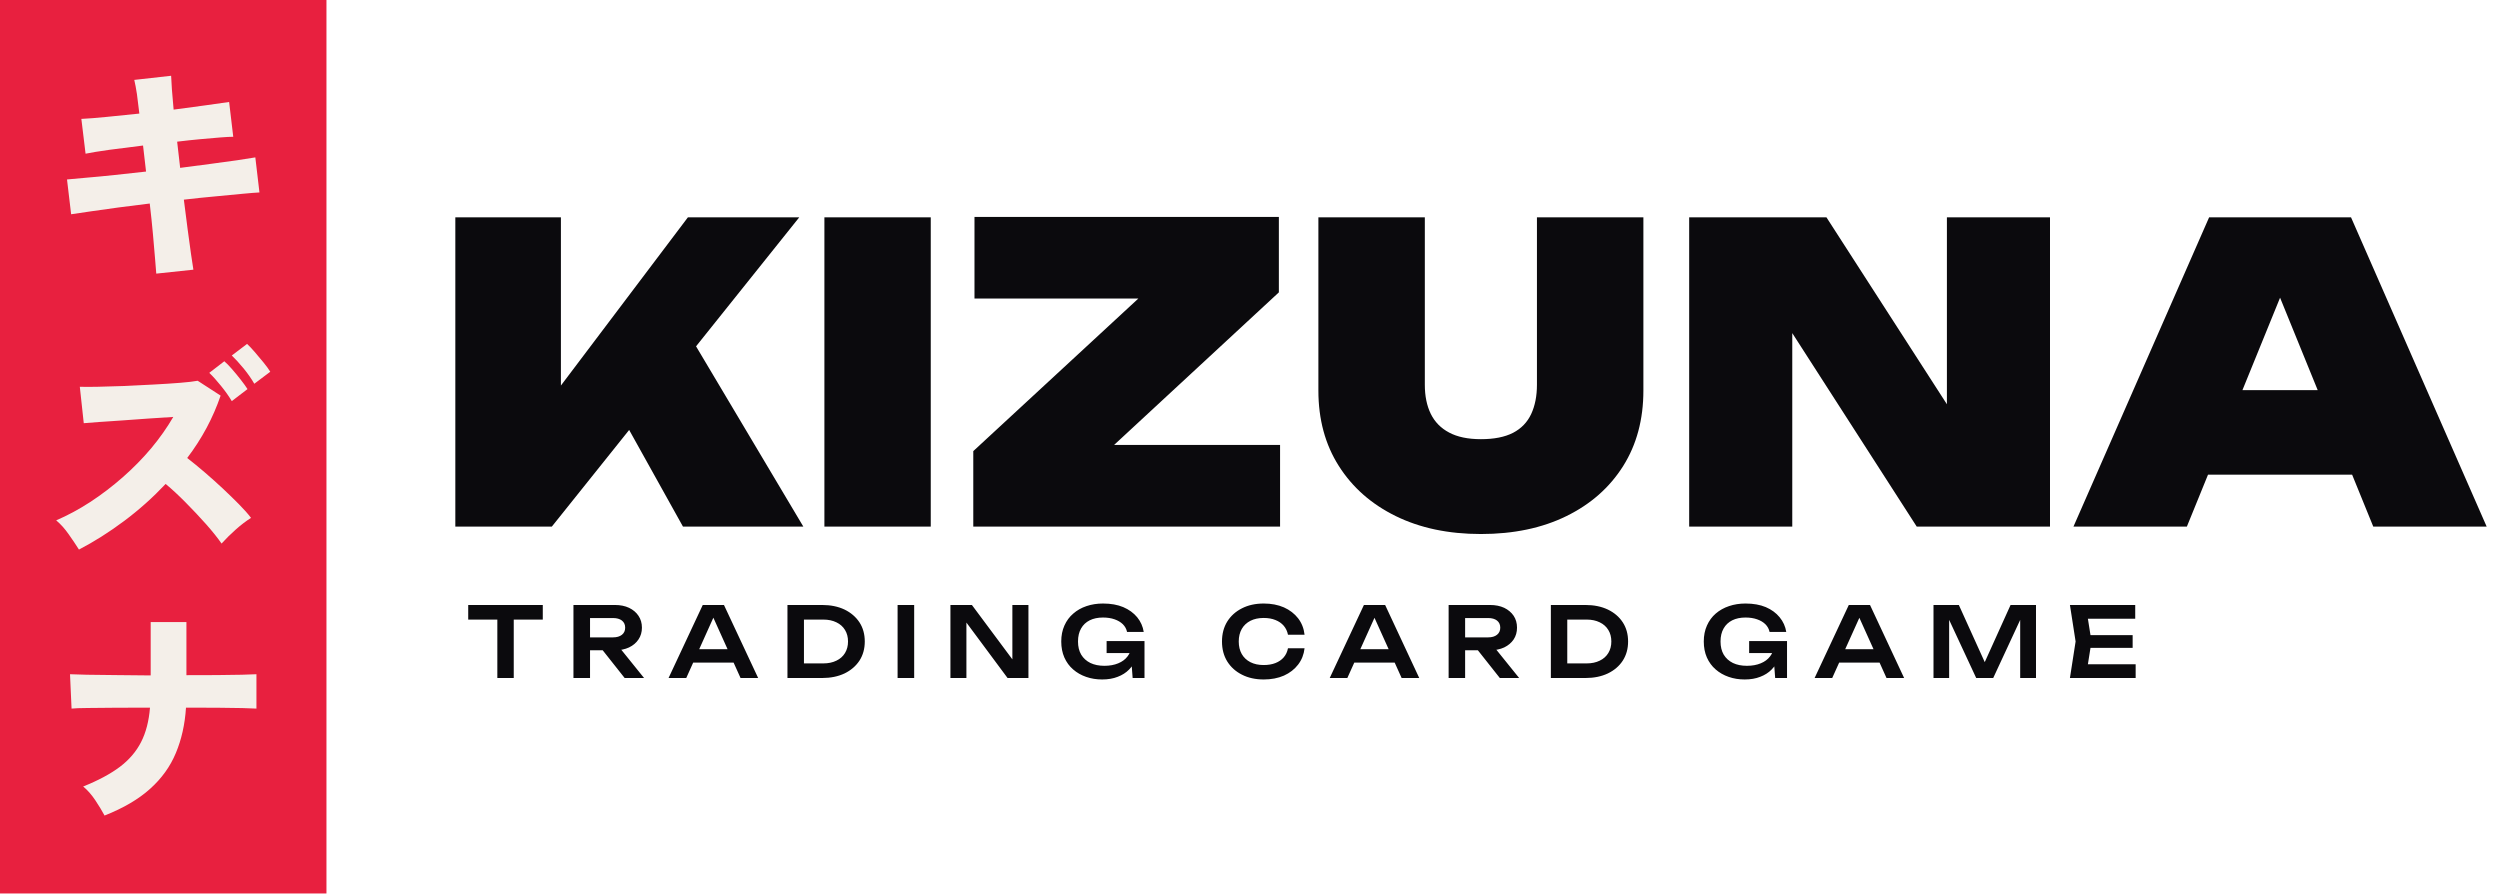
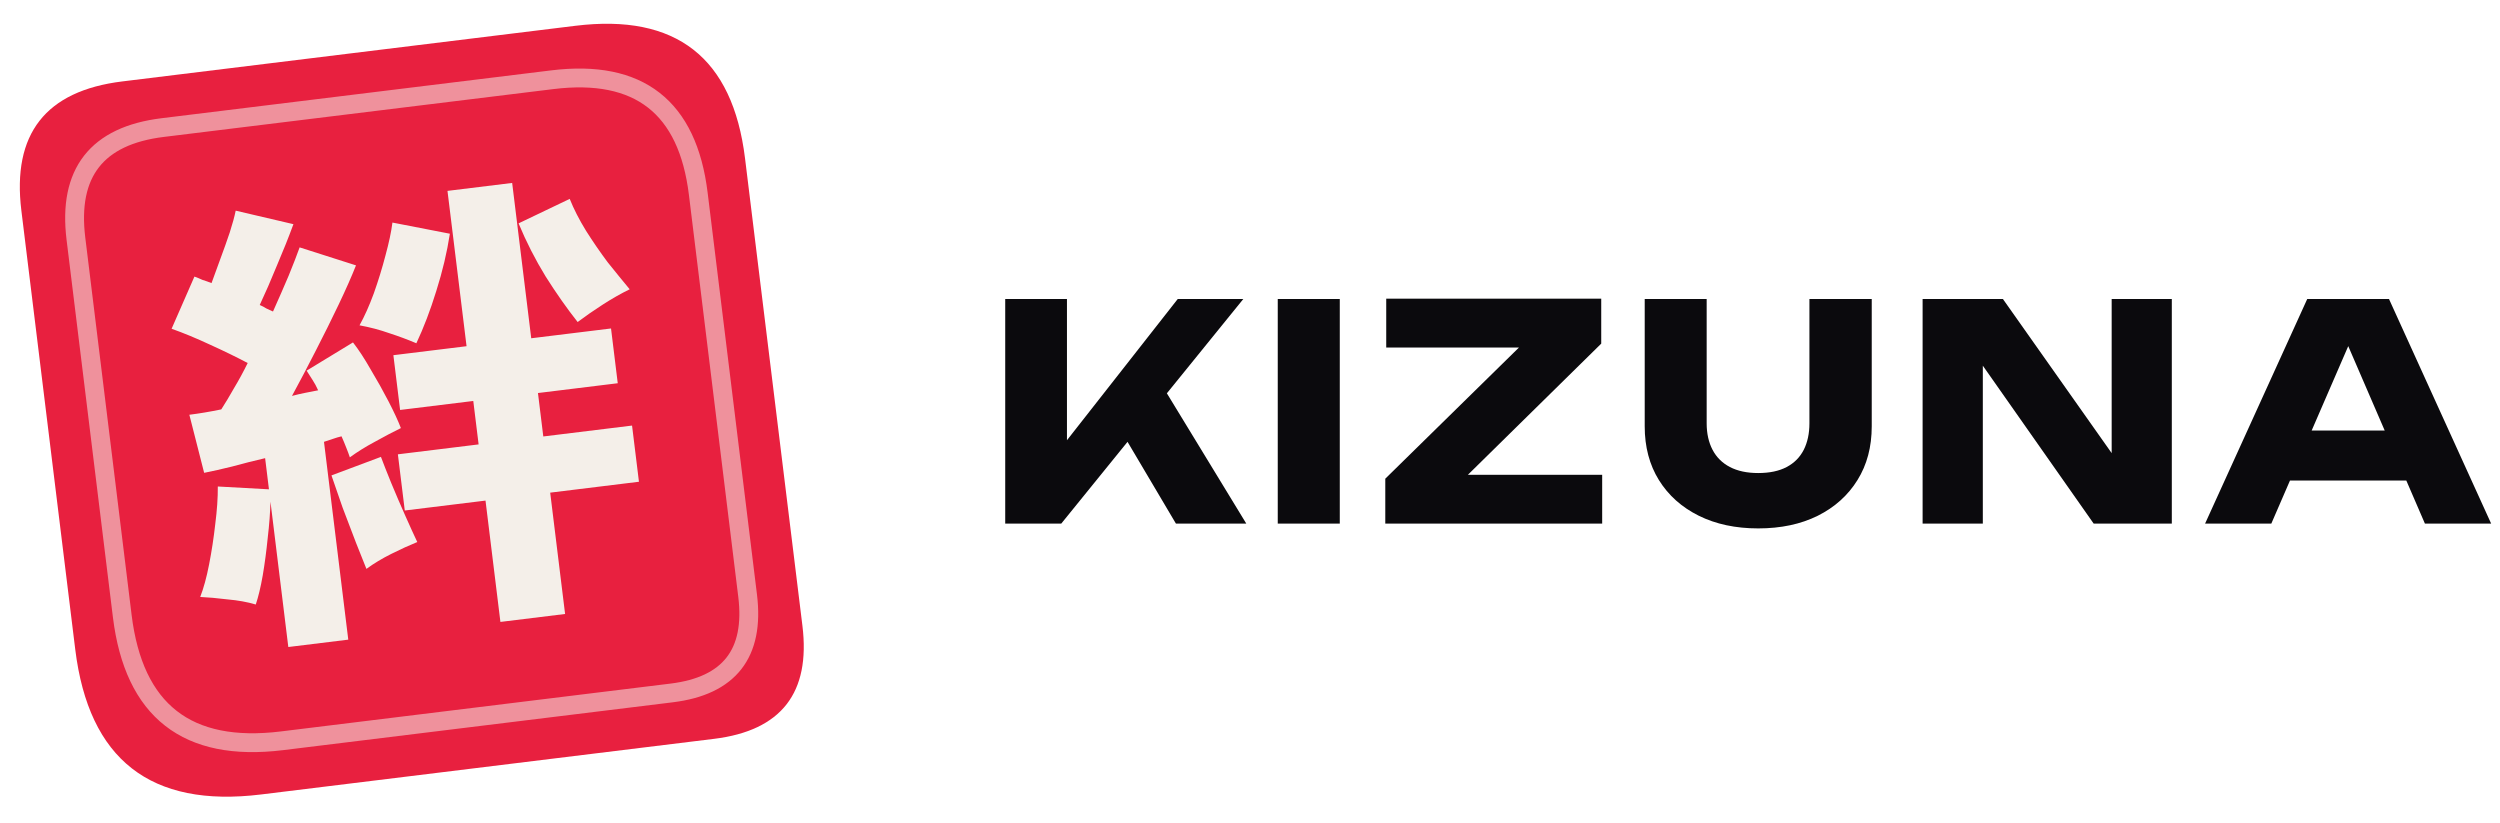
- <svg xmlns="http://www.w3.org/2000/svg" viewBox="0 0 291 104" role="img" aria-label="Kizuna — Trading Card Game">
-   <rect width="38" height="104" fill="#E8203F" />
-   <path fill="#F4EFE9" d="M22.51 31.39L18.19 31.85Q18.16 31.34 18.05 30.12Q17.95 28.91 17.80 27.23Q17.65 25.56 17.43 23.69L17.43 23.69Q15.57 23.91 13.79 24.15Q12.01 24.40 10.58 24.60Q9.15 24.80 8.28 24.94L8.28 24.94L7.80 20.89Q8.66 20.81 10.10 20.68Q11.55 20.56 13.34 20.37Q15.14 20.18 17.00 19.97L17.00 19.97L16.65 16.94Q14.57 17.19 12.72 17.44Q10.87 17.70 9.96 17.89L9.96 17.89L9.47 13.84Q10.55 13.79 12.39 13.61Q14.22 13.43 16.22 13.22L16.22 13.22Q16.08 11.95 15.94 10.96Q15.79 9.98 15.63 9.30L15.63 9.30L19.92 8.82Q19.95 9.41 20.01 10.41Q20.08 11.41 20.21 12.76L20.21 12.76Q22.24 12.49 23.99 12.25Q25.75 12.00 26.67 11.87L26.67 11.87L27.15 15.92Q26.64 15.92 25.63 16.00Q24.62 16.08 23.32 16.20Q22.02 16.32 20.62 16.49L20.62 16.49L20.97 19.54Q22.78 19.29 24.48 19.08Q26.18 18.86 27.56 18.66Q28.94 18.46 29.72 18.32L29.72 18.32L30.20 22.40Q29.58 22.43 28.21 22.56Q26.83 22.70 25.06 22.86Q23.29 23.02 21.40 23.24L21.40 23.24Q21.62 25.04 21.84 26.68Q22.05 28.31 22.23 29.54Q22.40 30.77 22.51 31.39L22.51 31.39ZM9.19 63.97L9.19 63.97Q8.70 63.19 8.01 62.21Q7.32 61.22 6.54 60.57L6.54 60.57Q8.54 59.71 10.51 58.43Q12.48 57.14 14.29 55.55Q16.10 53.96 17.60 52.18Q19.09 50.39 20.17 48.53L20.17 48.53Q18.82 48.61 17.26 48.72Q15.69 48.83 14.21 48.94Q12.72 49.04 11.53 49.12Q10.35 49.21 9.75 49.26L9.75 49.26L9.29 45.02Q10.00 45.05 11.39 45.02Q12.78 44.99 14.48 44.93Q16.18 44.86 17.88 44.76Q19.58 44.67 20.96 44.56Q22.33 44.45 23.01 44.32L23.01 44.32L25.68 46.05Q25.03 47.96 24.05 49.80Q23.06 51.64 21.79 53.31L21.79 53.31Q22.77 54.07 23.83 54.98Q24.90 55.90 25.93 56.86Q26.95 57.82 27.82 58.70Q28.68 59.57 29.22 60.28L29.22 60.28Q28.30 60.87 27.44 61.64Q26.57 62.41 25.79 63.27L25.79 63.27Q25.12 62.30 24.00 61.03Q22.87 59.76 21.63 58.51Q20.39 57.25 19.28 56.33L19.28 56.33Q17.04 58.71 14.44 60.65Q11.83 62.60 9.19 63.97ZM28.81 45.29L26.98 46.69Q26.47 45.83 25.72 44.91Q24.98 43.99 24.36 43.40L24.36 43.40L26.11 42.05Q26.49 42.37 27.02 42.98Q27.55 43.59 28.04 44.22Q28.54 44.86 28.81 45.29L28.81 45.29ZM31.46 43.27L29.60 44.67Q29.11 43.81 28.36 42.89Q27.60 41.97 26.98 41.38L26.98 41.38L28.76 40.03Q29.11 40.35 29.64 40.96Q30.16 41.56 30.68 42.20Q31.19 42.83 31.46 43.27L31.46 43.27ZM12.17 94.93L12.17 94.93Q11.74 94.12 11.08 93.13Q10.41 92.14 9.68 91.55L9.68 91.55Q12.30 90.50 13.94 89.27Q15.57 88.04 16.42 86.38Q17.27 84.72 17.46 82.37L17.46 82.37Q15.38 82.37 13.49 82.38Q11.60 82.40 10.24 82.41Q8.88 82.42 8.33 82.48L8.33 82.48L8.15 78.48Q8.71 78.51 10.12 78.54Q11.52 78.56 13.46 78.58Q15.41 78.59 17.54 78.62L17.54 78.62L17.54 72.41L21.70 72.41L21.70 78.59Q23.59 78.59 25.25 78.58Q26.91 78.56 28.13 78.54Q29.34 78.51 29.85 78.48L29.85 78.48L29.85 82.48Q29.42 82.45 28.22 82.42Q27.02 82.40 25.32 82.38Q23.62 82.37 21.65 82.37L21.65 82.37Q21.46 85.29 20.47 87.65Q19.49 90.01 17.47 91.82Q15.46 93.63 12.17 94.93Z" />
-   <path fill="#0b0a0d" d="M64.23 61.30L53 61.30L53 25.30L65.29 25.30L65.29 51.65L62.17 49.01L80.07 25.30L93.03 25.30L64.23 61.30ZM79.50 61.30L70.28 44.74L79.40 37.59L93.51 61.30L79.50 61.30ZM95.96 61.30L95.96 25.30L108.34 25.30L108.34 61.30L95.96 61.30ZM149 61.30L113.29 61.30L113.29 52.51L134.84 32.59L144.15 34.75L113.43 34.75L113.43 25.25L148.86 25.25L148.86 34.03L127.35 53.95L119.38 51.79L149 51.79L149 61.30ZM165.85 25.30L165.85 44.79Q165.85 46.75 166.54 48.17Q167.24 49.59 168.68 50.35Q170.12 51.12 172.38 51.12L172.38 51.12Q174.68 51.12 176.12 50.38Q177.56 49.63 178.23 48.19Q178.90 46.75 178.90 44.79L178.90 44.79L178.90 25.30L191.29 25.30L191.29 45.46Q191.29 50.50 188.94 54.24Q186.58 57.99 182.34 60.07Q178.09 62.16 172.38 62.16L172.38 62.16Q166.71 62.16 162.46 60.07Q158.22 57.99 155.84 54.24Q153.46 50.50 153.46 45.46L153.46 45.46L153.46 25.30L165.85 25.30ZM212.60 25.30L229.98 52.27L226.62 53.09L226.62 25.30L238.62 25.30L238.62 61.30L223.11 61.30L205.26 33.55L208.62 32.74L208.62 61.30L196.62 61.30L196.62 25.30L212.60 25.30ZM277.45 55.25L252.92 55.25L252.92 45.41L277.45 45.41L277.45 55.25ZM257.14 25.30L273.66 25.30L289.45 61.30L276.25 61.30L263.82 30.77L266.98 30.77L254.55 61.30L241.35 61.30L257.14 25.30Z" />
-   <path fill="#0b0a0d" d="M57.89 78.92L57.89 71.28L59.80 71.28L59.80 78.92L57.89 78.92ZM54.50 72.12L54.50 70.42L63.18 70.42L63.18 72.12L54.50 72.12ZM68.09 75.69L68.09 74.19L71.36 74.19Q72.01 74.19 72.39 73.89Q72.77 73.59 72.77 73.06L72.77 73.06Q72.77 72.53 72.39 72.23Q72.01 71.94 71.36 71.94L71.36 71.94L67.81 71.94L68.68 70.95L68.68 78.92L66.75 78.92L66.75 70.42L71.59 70.42Q72.52 70.42 73.22 70.75Q73.93 71.09 74.32 71.68Q74.72 72.27 74.72 73.06L74.72 73.06Q74.72 73.84 74.32 74.43Q73.93 75.02 73.22 75.36Q72.52 75.69 71.59 75.69L71.59 75.69L68.09 75.69ZM72.71 78.92L69.56 74.94L71.76 74.94L74.97 78.92L72.71 78.92ZM85.94 77.13L80.05 77.13L80.05 75.57L85.94 75.57L85.94 77.13ZM81.80 70.42L84.27 70.42L88.25 78.92L86.20 78.92L82.72 71.20L83.35 71.20L79.88 78.92L77.82 78.92L81.80 70.42ZM91.66 70.42L95.70 70.42Q97.18 70.42 98.30 70.95Q99.41 71.49 100.04 72.44Q100.66 73.39 100.66 74.67L100.66 74.67Q100.66 75.94 100.04 76.90Q99.41 77.85 98.30 78.39Q97.18 78.92 95.70 78.92L95.70 78.92L91.66 78.92L91.66 70.42ZM93.58 71.18L93.58 78.16L92.60 77.22L95.84 77.22Q96.71 77.22 97.36 76.90Q98.01 76.59 98.36 76.01Q98.71 75.43 98.71 74.67L98.71 74.67Q98.71 73.90 98.36 73.33Q98.01 72.75 97.36 72.44Q96.71 72.12 95.84 72.12L95.84 72.12L92.60 72.12L93.58 71.18ZM104.48 78.92L104.48 70.42L106.41 70.42L106.41 78.92L104.48 78.92ZM113.13 70.42L118.51 77.65L117.84 77.75L117.84 70.42L119.71 70.42L119.71 78.92L117.28 78.92L111.84 71.59L112.49 71.49L112.49 78.92L110.63 78.92L110.63 70.42L113.13 70.42ZM131.71 75.15L132.54 75.24Q132.53 76.01 132.24 76.70Q131.95 77.40 131.42 77.94Q130.89 78.48 130.10 78.78Q129.32 79.09 128.29 79.09L128.29 79.09Q127.29 79.09 126.43 78.79Q125.56 78.49 124.91 77.92Q124.26 77.36 123.89 76.53Q123.53 75.71 123.53 74.67L123.53 74.67Q123.53 73.63 123.90 72.81Q124.27 71.98 124.93 71.42Q125.58 70.85 126.47 70.55Q127.35 70.25 128.39 70.25L128.39 70.25Q129.75 70.25 130.75 70.67Q131.75 71.10 132.37 71.85Q132.98 72.60 133.13 73.56L133.13 73.56L131.19 73.56Q131.08 73.04 130.70 72.66Q130.32 72.29 129.74 72.09Q129.15 71.88 128.39 71.88L128.39 71.88Q127.50 71.88 126.85 72.20Q126.19 72.53 125.84 73.15Q125.48 73.77 125.48 74.67L125.48 74.67Q125.48 75.57 125.85 76.20Q126.23 76.83 126.92 77.17Q127.61 77.50 128.55 77.50L128.55 77.50Q129.47 77.50 130.16 77.21Q130.85 76.93 131.25 76.40Q131.66 75.87 131.71 75.15L131.71 75.15ZM131.97 76.02L128.81 76.02L128.81 74.62L133.22 74.62L133.22 78.92L131.84 78.92L131.58 75.47L131.97 76.02ZM149.92 75.46L151.85 75.46Q151.73 76.54 151.10 77.36Q150.47 78.18 149.45 78.64Q148.42 79.09 147.10 79.09L147.10 79.09Q145.65 79.09 144.56 78.53Q143.47 77.98 142.85 76.99Q142.24 76.00 142.24 74.67L142.24 74.67Q142.24 73.34 142.85 72.35Q143.47 71.36 144.56 70.81Q145.65 70.25 147.10 70.25L147.10 70.25Q148.42 70.25 149.45 70.70Q150.47 71.16 151.10 71.97Q151.73 72.79 151.85 73.88L151.85 73.88L149.92 73.88Q149.80 73.28 149.43 72.84Q149.05 72.40 148.46 72.17Q147.88 71.93 147.09 71.93L147.09 71.93Q146.20 71.93 145.55 72.26Q144.89 72.60 144.54 73.21Q144.19 73.83 144.19 74.67L144.19 74.67Q144.19 75.51 144.54 76.13Q144.89 76.74 145.55 77.08Q146.20 77.41 147.09 77.41L147.09 77.41Q147.88 77.41 148.46 77.18Q149.05 76.95 149.43 76.51Q149.80 76.08 149.92 75.46L149.92 75.46ZM162.89 77.13L157.00 77.13L157.00 75.57L162.89 75.57L162.89 77.13ZM158.76 70.42L161.23 70.42L165.20 78.92L163.15 78.92L159.67 71.20L160.31 71.20L156.83 78.92L154.78 78.92L158.76 70.42ZM169.95 75.69L169.95 74.19L173.23 74.19Q173.87 74.19 174.25 73.89Q174.63 73.59 174.63 73.06L174.63 73.06Q174.63 72.53 174.25 72.23Q173.87 71.94 173.23 71.94L173.23 71.94L169.67 71.94L170.54 70.95L170.54 78.92L168.62 78.92L168.62 70.42L173.45 70.42Q174.38 70.42 175.09 70.75Q175.79 71.09 176.19 71.68Q176.58 72.27 176.58 73.06L176.58 73.06Q176.58 73.84 176.19 74.43Q175.79 75.02 175.09 75.36Q174.38 75.69 173.45 75.69L173.45 75.69L169.95 75.69ZM174.58 78.92L171.43 74.94L173.62 74.94L176.83 78.92L174.58 78.92ZM180.52 70.42L184.55 70.42Q186.03 70.42 187.15 70.95Q188.27 71.49 188.89 72.44Q189.51 73.39 189.51 74.67L189.51 74.67Q189.51 75.94 188.89 76.90Q188.27 77.85 187.15 78.39Q186.03 78.92 184.55 78.92L184.55 78.92L180.52 78.92L180.52 70.42ZM182.43 71.18L182.43 78.16L181.46 77.22L184.70 77.22Q185.56 77.22 186.21 76.90Q186.86 76.59 187.21 76.01Q187.56 75.43 187.56 74.67L187.56 74.67Q187.56 73.90 187.21 73.33Q186.86 72.75 186.21 72.44Q185.56 72.12 184.70 72.12L184.70 72.12L181.46 72.12L182.43 71.18ZM206.50 75.15L207.33 75.24Q207.32 76.01 207.03 76.70Q206.74 77.40 206.21 77.94Q205.68 78.48 204.89 78.78Q204.11 79.09 203.08 79.09L203.08 79.09Q202.08 79.09 201.22 78.79Q200.35 78.49 199.70 77.92Q199.05 77.36 198.68 76.53Q198.32 75.71 198.32 74.67L198.32 74.67Q198.32 73.63 198.69 72.81Q199.06 71.98 199.71 71.42Q200.37 70.85 201.26 70.55Q202.14 70.25 203.18 70.25L203.18 70.25Q204.54 70.25 205.54 70.67Q206.54 71.10 207.15 71.85Q207.77 72.60 207.92 73.56L207.92 73.56L205.98 73.56Q205.87 73.04 205.49 72.66Q205.11 72.29 204.53 72.09Q203.94 71.88 203.18 71.88L203.18 71.88Q202.29 71.88 201.64 72.20Q200.98 72.53 200.63 73.15Q200.27 73.77 200.27 74.67L200.27 74.67Q200.27 75.57 200.64 76.20Q201.02 76.83 201.71 77.17Q202.40 77.50 203.34 77.50L203.34 77.50Q204.26 77.50 204.95 77.21Q205.64 76.93 206.04 76.40Q206.45 75.87 206.50 75.15L206.50 75.15ZM206.76 76.02L203.60 76.02L203.60 74.62L208.01 74.62L208.01 78.92L206.63 78.92L206.37 75.47L206.76 76.02ZM219.33 77.13L213.44 77.13L213.44 75.57L219.33 75.57L219.33 77.13ZM215.20 70.42L217.67 70.42L221.64 78.92L219.59 78.92L216.11 71.20L216.75 71.20L213.27 78.92L211.22 78.92L215.20 70.42ZM234.03 70.42L236.99 70.42L236.99 78.92L235.15 78.92L235.15 71.07L235.64 71.10L232.01 78.92L230.03 78.92L226.40 71.12L226.88 71.08L226.88 78.92L225.06 78.92L225.06 70.42L228.01 70.42L231.44 77.99L230.61 77.99L234.03 70.42ZM242.16 73.93L248.24 73.93L248.24 75.41L242.16 75.41L242.16 73.93ZM242.88 71.07L243.45 74.67L242.88 78.27L242.04 77.32L248.59 77.32L248.59 78.92L240.94 78.92L241.60 74.67L240.94 70.42L248.54 70.42L248.54 72.02L242.04 72.02L242.88 71.07Z" />
+ <svg xmlns="http://www.w3.org/2000/svg" viewBox="0 0 345 113.44" role="img" aria-label="Kizuna">
+   <g transform="rotate(-7 56.72 56.72)">
+     <path fill="#E8203F" d="M22.72 6.72H85.72Q106.72 6.72 106.72 27.72V92.72Q106.72 106.72 92.72 106.72H29.72Q6.72 106.72 6.72 83.72V22.72Q6.72 6.72 22.72 6.72Z" />
+     <path fill="none" stroke="#F4EFE9" stroke-opacity=".55" stroke-width="2.6" d="M27.48 13.72H81.66Q99.72 13.72 99.72 31.78V87.68Q99.72 99.72 87.68 99.72H33.5Q13.72 99.72 13.72 79.94V27.48Q13.72 13.72 27.48 13.72Z" />
+     <path transform="translate(56.72 56.72) scale(0.065641) translate(-498.5 387)" fill="#F4EFE9" d="M182.0 74.0L182.0 -234.0Q177.0 -200.0 167.0 -159.0Q158.0 -119.0 147.0 -82.0Q136.0 -46.0 125.0 -23.0Q100.0 -34.0 67.0 -41.0Q35.0 -49.0 11.0 -53.0Q25.0 -79.0 38.0 -119.0Q51.0 -159.0 61.0 -201.0Q72.0 -244.0 76.0 -279.0L182.0 -260.0L182.0 -326.0Q145.0 -322.0 111.0 -317.0Q78.0 -313.0 51.0 -311.0L35.0 -436.0Q66.0 -436.0 103.0 -439.0Q118.0 -457.0 135.0 -480.0Q153.0 -503.0 170.0 -529.0Q137.0 -552.0 96.0 -577.0Q56.0 -602.0 20.0 -620.0L81.0 -723.0Q89.0 -719.0 97.0 -714.0Q106.0 -710.0 115.0 -705.0Q127.0 -728.0 140.0 -754.0Q154.0 -781.0 166.0 -806.0Q178.0 -832.0 184.0 -850.0L301.0 -807.0Q281.0 -768.0 256.0 -725.0Q232.0 -682.0 210.0 -647.0Q217.0 -643.0 223.0 -638.0Q230.0 -634.0 236.0 -630.0Q259.0 -668.0 278.0 -701.0Q297.0 -735.0 308.0 -757.0L421.0 -705.0Q403.0 -672.0 375.0 -628.0Q347.0 -584.0 315.0 -537.0Q284.0 -491.0 254.0 -449.0Q268.0 -451.0 282.0 -452.0Q297.0 -453.0 310.0 -454.0Q306.0 -467.0 301.0 -477.0Q296.0 -488.0 291.0 -498.0L395.0 -545.0Q410.0 -520.0 425.0 -484.0Q441.0 -448.0 454.0 -413.0Q467.0 -378.0 473.0 -354.0Q447.0 -345.0 415.0 -332.0Q384.0 -320.0 359.0 -306.0Q357.0 -316.0 354.0 -327.0Q351.0 -339.0 347.0 -352.0Q338.0 -351.0 329.0 -349.0Q320.0 -347.0 309.0 -345.0L309.0 74.0L182.0 74.0M631.0 76.0L631.0 -181.0L460.0 -181.0L460.0 -300.0L631.0 -300.0L631.0 -392.0L476.0 -392.0L476.0 -508.0L631.0 -508.0L631.0 -837.0L768.0 -837.0L768.0 -508.0L937.0 -508.0L937.0 -392.0L768.0 -392.0L768.0 -300.0L956.0 -300.0L956.0 -181.0L768.0 -181.0L768.0 76.0L631.0 76.0M869.0 -530.0Q841.0 -576.0 814.0 -633.0Q788.0 -690.0 771.0 -751.0L884.0 -789.0Q893.0 -755.0 910.0 -718.0Q927.0 -682.0 947.0 -647.0Q968.0 -613.0 986.0 -585.0Q957.0 -575.0 926.0 -560.0Q895.0 -545.0 869.0 -530.0M527.0 -527.0Q501.0 -542.0 473.0 -555.0Q445.0 -569.0 413.0 -579.0Q432.0 -605.0 451.0 -642.0Q470.0 -680.0 485.0 -718.0Q501.0 -757.0 508.0 -785.0L625.0 -747.0Q609.0 -690.0 582.0 -631.0Q556.0 -573.0 527.0 -527.0M365.0 -69.0Q360.0 -89.0 350.0 -126.0Q341.0 -163.0 331.0 -203.0Q322.0 -244.0 316.0 -273.0L424.0 -299.0Q429.0 -278.0 439.0 -241.0Q449.0 -205.0 460.0 -169.0Q471.0 -133.0 478.0 -112.0Q452.0 -105.0 421.0 -94.0Q390.0 -83.0 365.0 -69.0" />
+   </g>
+   <path fill="#0b0a0d" d="M146.45 72.26L138.72 72.26L138.72 41.26L147.24 41.26L147.24 65.44L144.96 63.66L162.53 41.26L171.58 41.26L146.45 72.26ZM162.28 72.26L153.52 57.46L159.80 52.26L171.99 72.26L162.28 72.26ZM176.33 72.26L176.33 41.26L184.89 41.26L184.89 72.26L176.33 72.26ZM221.10 72.26L191.17 72.26L191.17 66.06L211.47 46.14L217.67 47.96L191.30 47.96L191.30 41.22L220.97 41.22L220.97 47.42L200.68 67.38L195.35 65.52L221.10 65.52L221.10 72.26ZM235.52 41.26L235.52 58.42Q235.52 60.52 236.33 62.07Q237.14 63.62 238.73 64.45Q240.32 65.28 242.63 65.28L242.63 65.28Q244.99 65.28 246.56 64.45Q248.13 63.62 248.92 62.07Q249.70 60.52 249.70 58.42L249.70 58.42L249.70 41.26L258.30 41.26L258.30 58.83Q258.30 63.09 256.33 66.25Q254.37 69.41 250.86 71.17Q247.34 72.92 242.63 72.92L242.63 72.92Q237.96 72.92 234.43 71.17Q230.89 69.41 228.93 66.25Q226.97 63.09 226.97 58.83L226.97 58.83L226.97 41.26L235.52 41.26ZM276.40 41.26L294.05 66.27L291.41 66.81L291.41 41.26L299.71 41.26L299.71 72.26L288.93 72.26L271.03 46.76L273.63 46.22L273.63 72.26L265.32 72.26L265.32 41.26L276.40 41.26ZM334.56 66.31L313.19 66.31L313.19 59.41L334.56 59.41L334.56 66.31ZM318.40 41.26L329.68 41.26L343.78 72.26L334.64 72.26L322.82 44.90L325.30 44.90L313.44 72.26L304.30 72.26L318.40 41.26Z" />
</svg>
